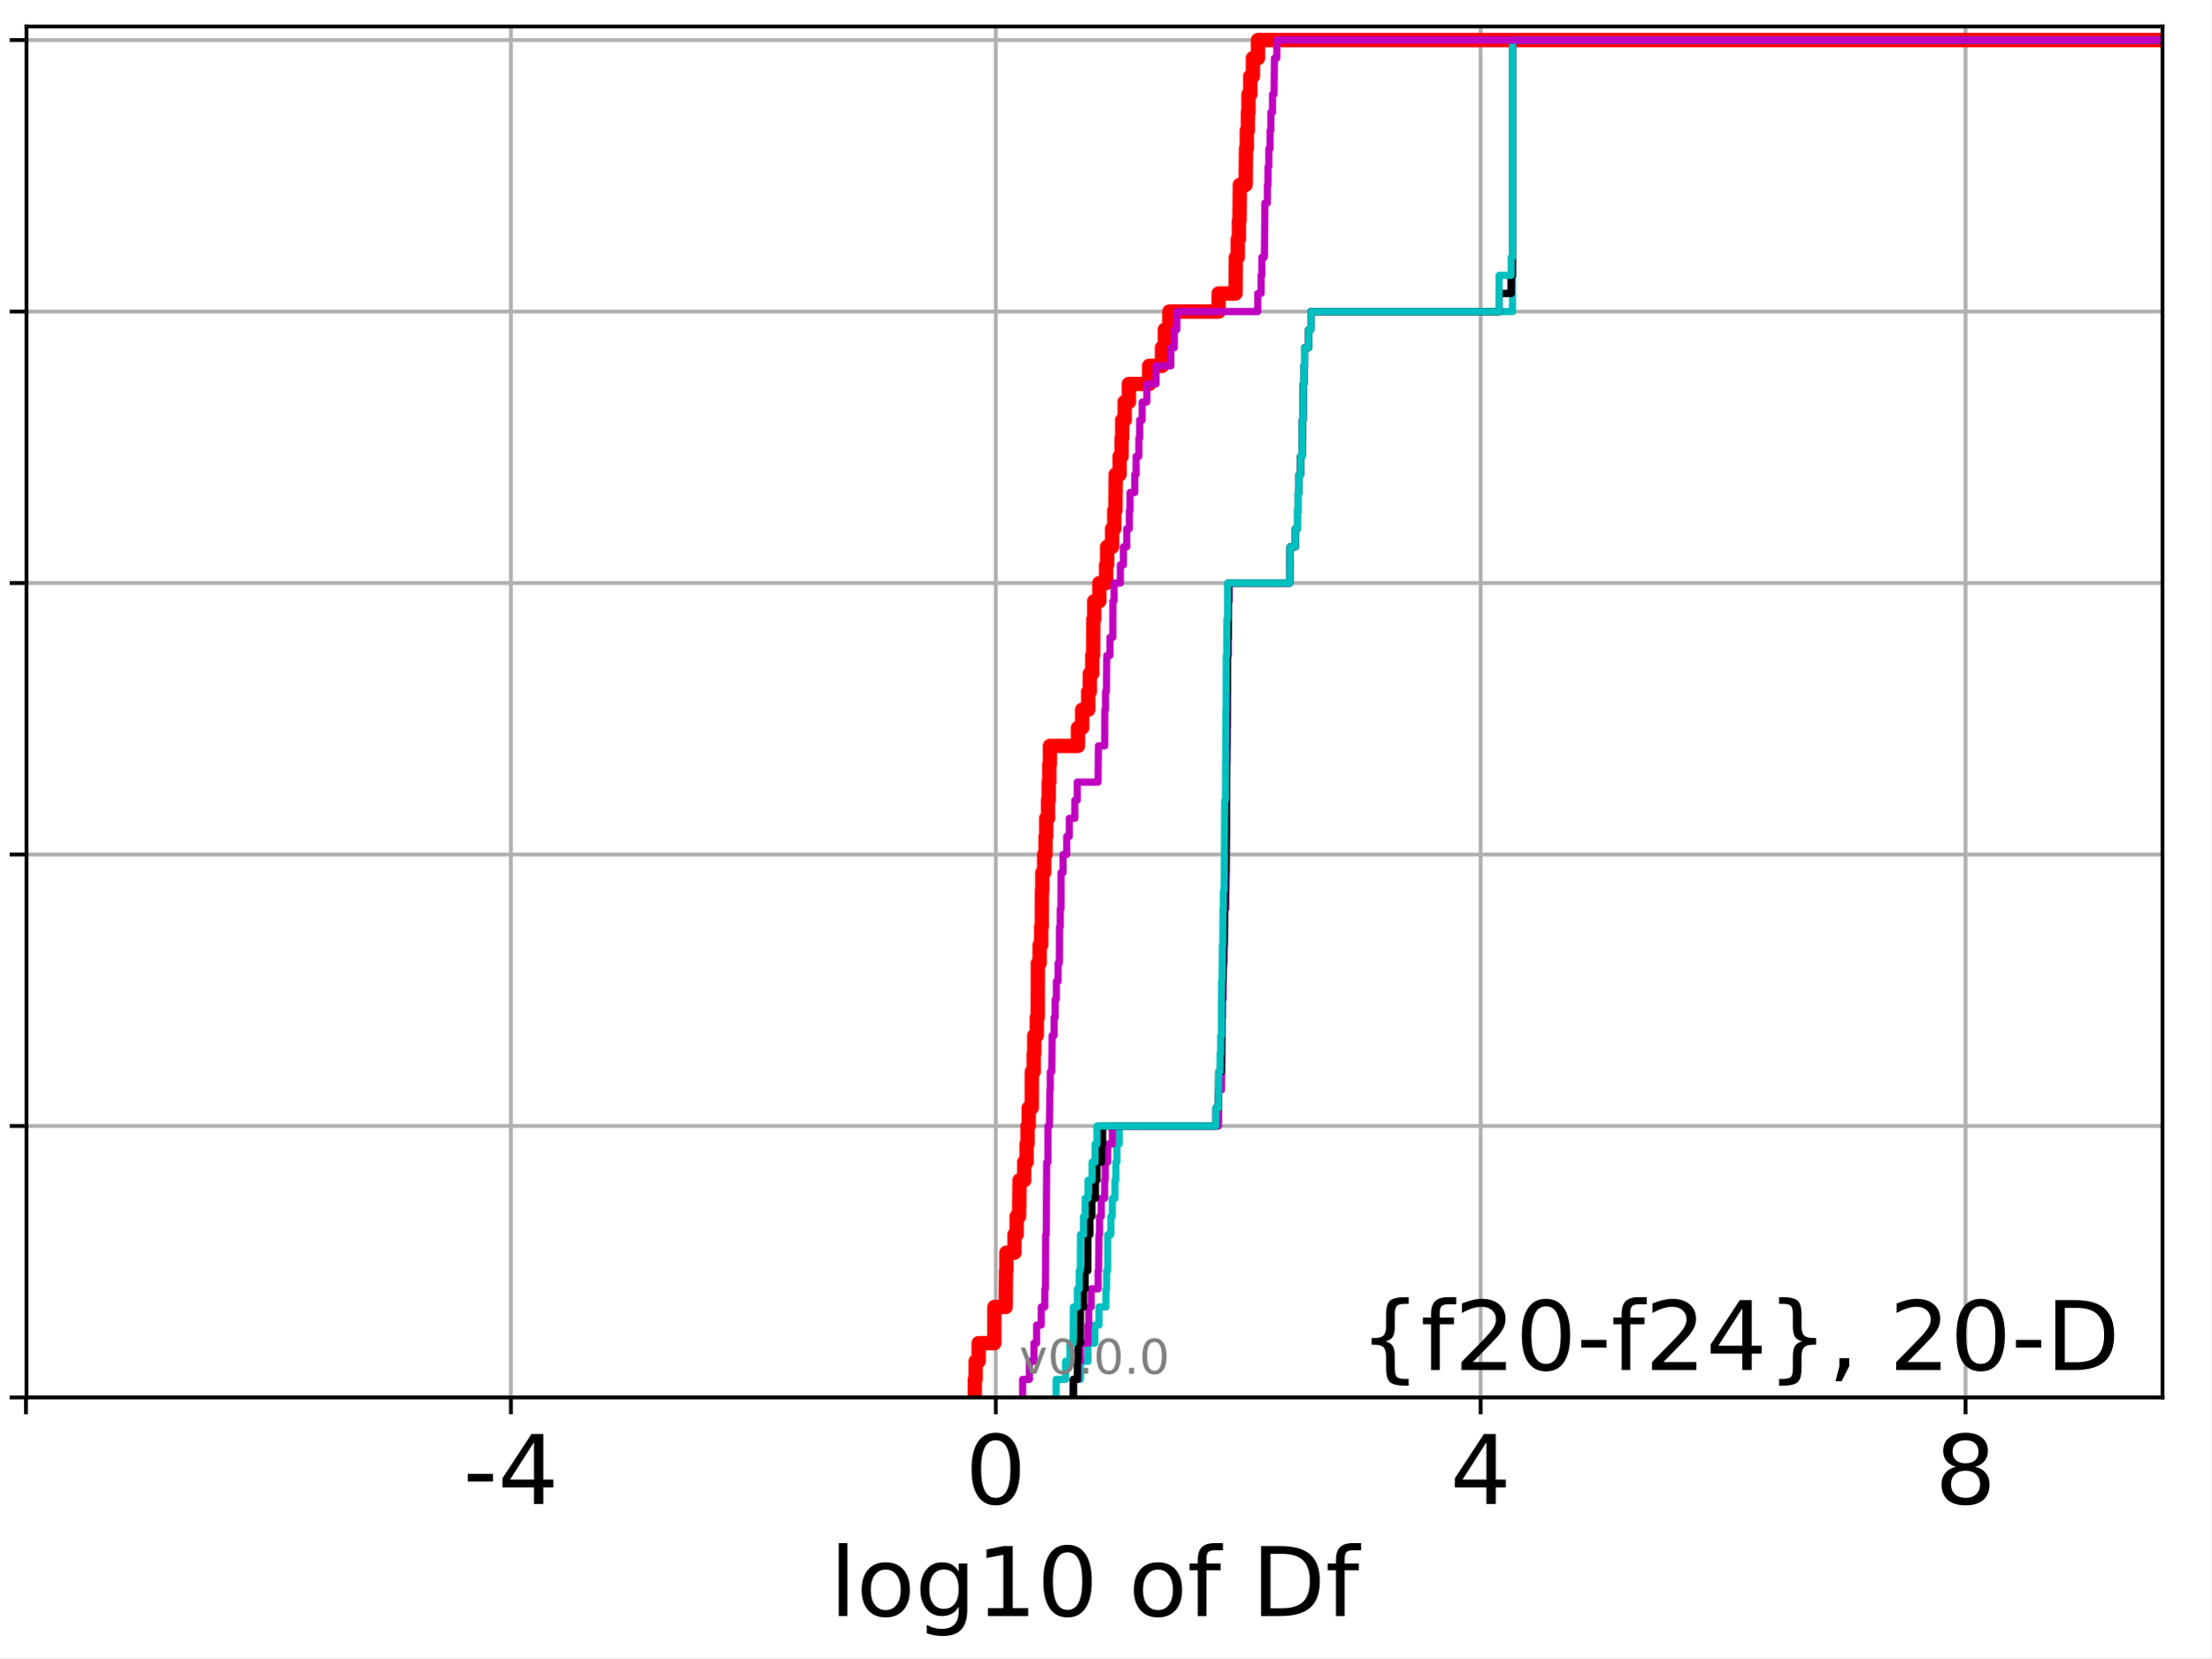
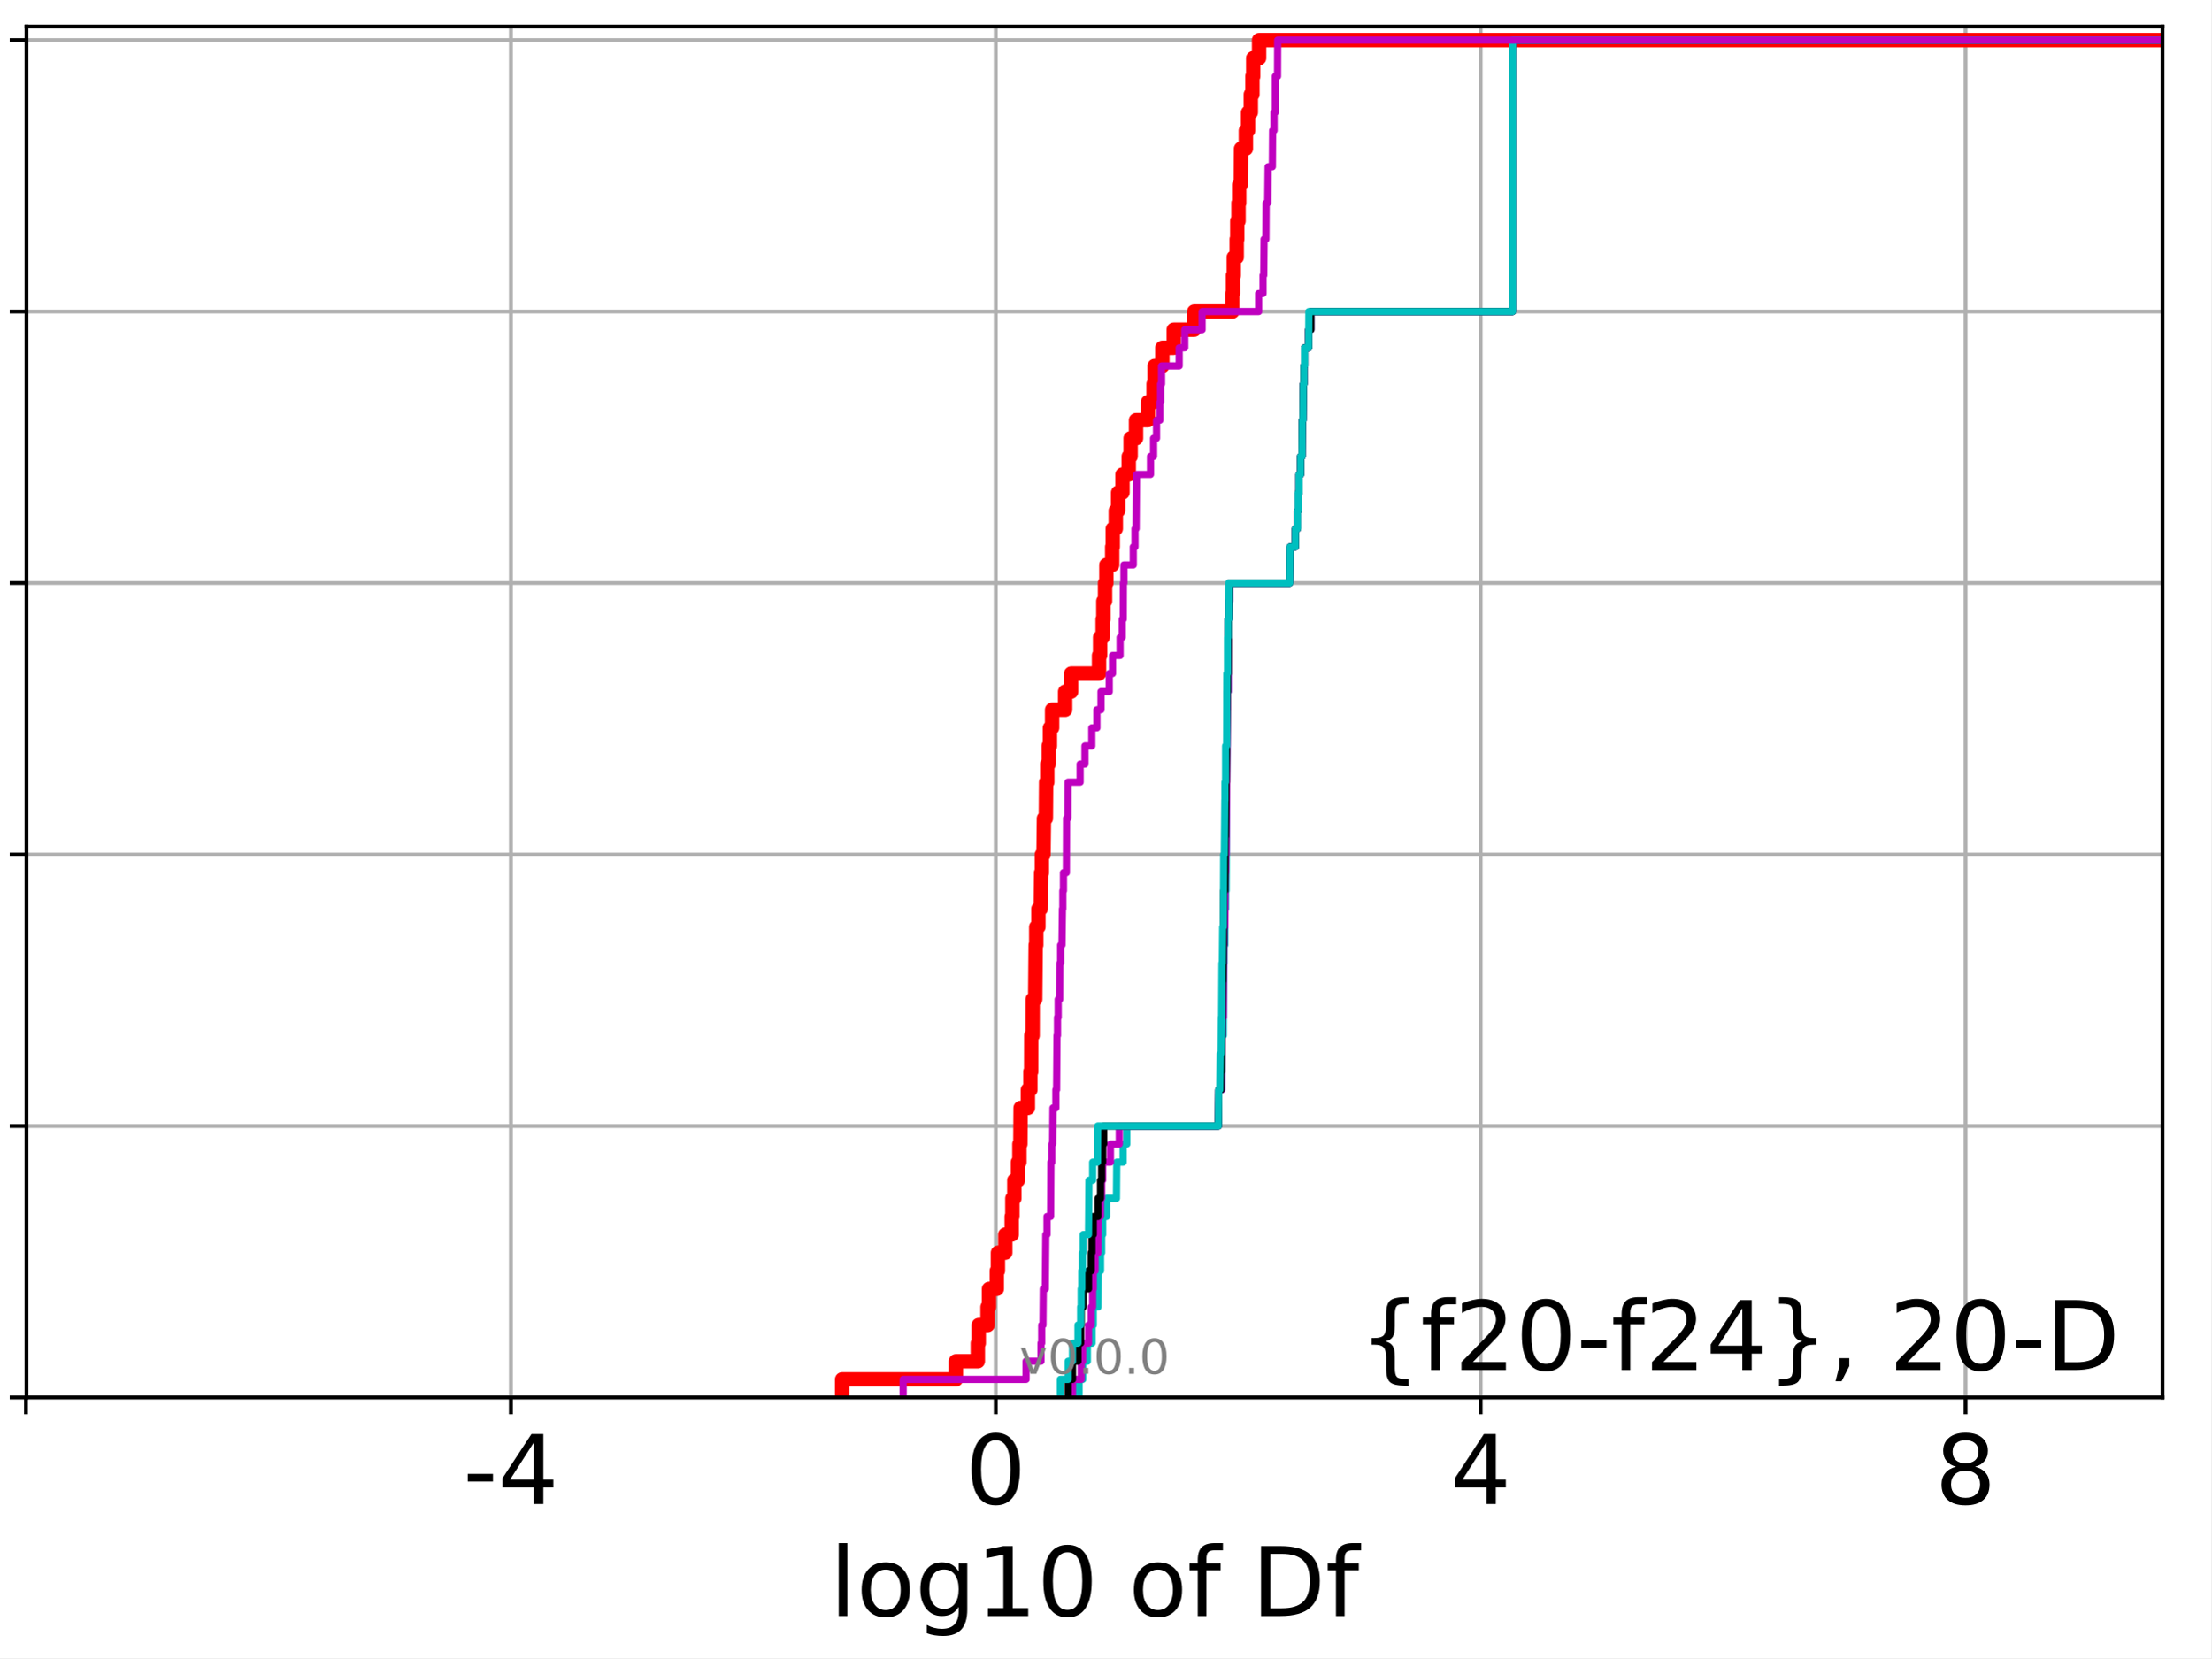
<svg xmlns="http://www.w3.org/2000/svg" xmlns:xlink="http://www.w3.org/1999/xlink" height="345.6pt" version="1.1" viewBox="0 0 460.8 345.6" width="460.8pt">
  <defs>
    <style type="text/css">
*{stroke-linecap:butt;stroke-linejoin:round;}
  </style>
  </defs>
  <g id="figure_1">
    <g id="patch_1">
      <path d="M 0 345.6  L 460.8 345.6  L 460.8 0  L 0 0  z " style="fill:#ffffff;" />
    </g>
    <g id="axes_1">
      <g id="patch_2">
        <path d="M 5.52 291.28  L 450.672 291.28  L 450.672 5.52  L 5.52 5.52  z " style="fill:#ffffff;" />
      </g>
      <g id="matplotlib.axis_1">
        <g id="xtick_1">
          <g id="line2d_1">
-             <path clip-path="url(#p858f490842)" d="M 5.411 291.28  L 5.411 5.52  " style="fill:none;stroke:#b0b0b0;stroke-linecap:square;stroke-width:0.8;" />
+             <path clip-path="url(#p9017b3d080)" d="M 5.411 291.28  L 5.411 5.52  " style="fill:none;stroke:#b0b0b0;stroke-linecap:square;stroke-width:0.8;" />
          </g>
          <g id="line2d_2">
            <defs>
-               <path d="M 0 0  L 0 3.5  " id="m46392656ec" style="stroke:#000000;stroke-width:0.8;" />
-             </defs>
-             <g>
-               <use style="stroke:#000000;stroke-width:0.8;" x="5.411" xlink:href="#m46392656ec" y="291.28" />
+               <path d="M 0 0  L 0 3.5  " id="m55a8522e7f" style="stroke:#000000;stroke-width:0.8;" />
+             </defs>
+             <g>
+               <use style="stroke:#000000;stroke-width:0.8;" x="5.411" xlink:href="#m55a8522e7f" y="291.28" />
            </g>
          </g>
        </g>
        <g id="xtick_2">
          <g id="line2d_3">
-             <path clip-path="url(#p858f490842)" d="M 106.466 291.28  L 106.466 5.52  " style="fill:none;stroke:#b0b0b0;stroke-linecap:square;stroke-width:0.8;" />
+             <path clip-path="url(#p9017b3d080)" d="M 106.466 291.28  L 106.466 5.52  " style="fill:none;stroke:#b0b0b0;stroke-linecap:square;stroke-width:0.8;" />
          </g>
          <g id="line2d_4">
            <g>
-               <use style="stroke:#000000;stroke-width:0.8;" x="106.466" xlink:href="#m46392656ec" y="291.28" />
+               <use style="stroke:#000000;stroke-width:0.8;" x="106.466" xlink:href="#m55a8522e7f" y="291.28" />
            </g>
          </g>
          <g id="text_1">
            <defs>
              <path d="M 4.891 31.391  L 31.203 31.391  L 31.203 23.391  L 4.891 23.391  z " id="DejaVuSans-2d" />
              <path d="M 37.797 64.312  L 12.891 25.391  L 37.797 25.391  z M 35.203 72.906  L 47.609 72.906  L 47.609 25.391  L 58.016 25.391  L 58.016 17.188  L 47.609 17.188  L 47.609 0  L 37.797 0  L 37.797 17.188  L 4.891 17.188  L 4.891 26.703  z " id="DejaVuSans-34" />
            </defs>
            <g transform="translate(96.49558 313.4769)scale(0.2 -0.2)">
              <use xlink:href="#DejaVuSans-2d" />
              <use x="36.084" xlink:href="#DejaVuSans-34" />
            </g>
          </g>
        </g>
        <g id="xtick_3">
          <g id="line2d_5">
-             <path clip-path="url(#p858f490842)" d="M 207.521 291.28  L 207.521 5.52  " style="fill:none;stroke:#b0b0b0;stroke-linecap:square;stroke-width:0.8;" />
+             <path clip-path="url(#p9017b3d080)" d="M 207.521 291.28  L 207.521 5.52  " style="fill:none;stroke:#b0b0b0;stroke-linecap:square;stroke-width:0.8;" />
          </g>
          <g id="line2d_6">
            <g>
-               <use style="stroke:#000000;stroke-width:0.8;" x="207.521" xlink:href="#m46392656ec" y="291.28" />
+               <use style="stroke:#000000;stroke-width:0.8;" x="207.521" xlink:href="#m55a8522e7f" y="291.28" />
            </g>
          </g>
          <g id="text_2">
            <defs>
              <path d="M 31.781 66.406  Q 24.172 66.406 20.328 58.906  Q 16.5 51.422 16.5 36.375  Q 16.5 21.391 20.328 13.891  Q 24.172 6.391 31.781 6.391  Q 39.453 6.391 43.281 13.891  Q 47.125 21.391 47.125 36.375  Q 47.125 51.422 43.281 58.906  Q 39.453 66.406 31.781 66.406  z M 31.781 74.219  Q 44.047 74.219 50.516 64.516  Q 56.984 54.828 56.984 36.375  Q 56.984 17.969 50.516 8.266  Q 44.047 -1.422 31.781 -1.422  Q 19.531 -1.422 13.062 8.266  Q 6.594 17.969 6.594 36.375  Q 6.594 54.828 13.062 64.516  Q 19.531 74.219 31.781 74.219  z " id="DejaVuSans-30" />
            </defs>
            <g transform="translate(201.1585 313.4769)scale(0.2 -0.2)">
              <use xlink:href="#DejaVuSans-30" />
            </g>
          </g>
        </g>
        <g id="xtick_4">
          <g id="line2d_7">
-             <path clip-path="url(#p858f490842)" d="M 308.576 291.28  L 308.576 5.52  " style="fill:none;stroke:#b0b0b0;stroke-linecap:square;stroke-width:0.8;" />
+             <path clip-path="url(#p9017b3d080)" d="M 308.576 291.28  L 308.576 5.52  " style="fill:none;stroke:#b0b0b0;stroke-linecap:square;stroke-width:0.8;" />
          </g>
          <g id="line2d_8">
            <g>
-               <use style="stroke:#000000;stroke-width:0.8;" x="308.576" xlink:href="#m46392656ec" y="291.28" />
+               <use style="stroke:#000000;stroke-width:0.8;" x="308.576" xlink:href="#m55a8522e7f" y="291.28" />
            </g>
          </g>
          <g id="text_3">
            <g transform="translate(302.2135 313.4769)scale(0.2 -0.2)">
              <use xlink:href="#DejaVuSans-34" />
            </g>
          </g>
        </g>
        <g id="xtick_5">
          <g id="line2d_9">
-             <path clip-path="url(#p858f490842)" d="M 409.631 291.28  L 409.631 5.52  " style="fill:none;stroke:#b0b0b0;stroke-linecap:square;stroke-width:0.8;" />
+             <path clip-path="url(#p9017b3d080)" d="M 409.631 291.28  L 409.631 5.52  " style="fill:none;stroke:#b0b0b0;stroke-linecap:square;stroke-width:0.8;" />
          </g>
          <g id="line2d_10">
            <g>
-               <use style="stroke:#000000;stroke-width:0.8;" x="409.631" xlink:href="#m46392656ec" y="291.28" />
+               <use style="stroke:#000000;stroke-width:0.8;" x="409.631" xlink:href="#m55a8522e7f" y="291.28" />
            </g>
          </g>
          <g id="text_4">
            <defs>
              <path d="M 31.781 34.625  Q 24.75 34.625 20.719 30.859  Q 16.703 27.094 16.703 20.516  Q 16.703 13.922 20.719 10.156  Q 24.75 6.391 31.781 6.391  Q 38.812 6.391 42.859 10.172  Q 46.922 13.969 46.922 20.516  Q 46.922 27.094 42.891 30.859  Q 38.875 34.625 31.781 34.625  z M 21.922 38.812  Q 15.578 40.375 12.031 44.719  Q 8.5 49.078 8.5 55.328  Q 8.5 64.062 14.719 69.141  Q 20.953 74.219 31.781 74.219  Q 42.672 74.219 48.875 69.141  Q 55.078 64.062 55.078 55.328  Q 55.078 49.078 51.531 44.719  Q 48 40.375 41.703 38.812  Q 48.828 37.156 52.797 32.312  Q 56.781 27.484 56.781 20.516  Q 56.781 9.906 50.312 4.234  Q 43.844 -1.422 31.781 -1.422  Q 19.734 -1.422 13.25 4.234  Q 6.781 9.906 6.781 20.516  Q 6.781 27.484 10.781 32.312  Q 14.797 37.156 21.922 38.812  z M 18.312 54.391  Q 18.312 48.734 21.844 45.562  Q 25.391 42.391 31.781 42.391  Q 38.141 42.391 41.719 45.562  Q 45.312 48.734 45.312 54.391  Q 45.312 60.062 41.719 63.234  Q 38.141 66.406 31.781 66.406  Q 25.391 66.406 21.844 63.234  Q 18.312 60.062 18.312 54.391  z " id="DejaVuSans-38" />
            </defs>
            <g transform="translate(403.2686 313.4769)scale(0.2 -0.2)">
              <use xlink:href="#DejaVuSans-38" />
            </g>
          </g>
        </g>
        <g id="text_5">
          <defs>
            <path d="M 9.422 75.984  L 18.406 75.984  L 18.406 0  L 9.422 0  z " id="DejaVuSans-6c" />
            <path d="M 30.609 48.391  Q 23.391 48.391 19.188 42.75  Q 14.984 37.109 14.984 27.297  Q 14.984 17.484 19.156 11.844  Q 23.344 6.203 30.609 6.203  Q 37.797 6.203 41.984 11.859  Q 46.188 17.531 46.188 27.297  Q 46.188 37.016 41.984 42.703  Q 37.797 48.391 30.609 48.391  z M 30.609 56  Q 42.328 56 49.016 48.375  Q 55.719 40.766 55.719 27.297  Q 55.719 13.875 49.016 6.219  Q 42.328 -1.422 30.609 -1.422  Q 18.844 -1.422 12.172 6.219  Q 5.516 13.875 5.516 27.297  Q 5.516 40.766 12.172 48.375  Q 18.844 56 30.609 56  z " id="DejaVuSans-6f" />
            <path d="M 45.406 27.984  Q 45.406 37.75 41.375 43.109  Q 37.359 48.484 30.078 48.484  Q 22.859 48.484 18.828 43.109  Q 14.797 37.75 14.797 27.984  Q 14.797 18.266 18.828 12.891  Q 22.859 7.516 30.078 7.516  Q 37.359 7.516 41.375 12.891  Q 45.406 18.266 45.406 27.984  z M 54.391 6.781  Q 54.391 -7.172 48.188 -13.984  Q 42 -20.797 29.203 -20.797  Q 24.469 -20.797 20.266 -20.094  Q 16.062 -19.391 12.109 -17.922  L 12.109 -9.188  Q 16.062 -11.328 19.922 -12.344  Q 23.781 -13.375 27.781 -13.375  Q 36.625 -13.375 41.016 -8.766  Q 45.406 -4.156 45.406 5.172  L 45.406 9.625  Q 42.625 4.781 38.281 2.391  Q 33.938 0 27.875 0  Q 17.828 0 11.672 7.656  Q 5.516 15.328 5.516 27.984  Q 5.516 40.672 11.672 48.328  Q 17.828 56 27.875 56  Q 33.938 56 38.281 53.609  Q 42.625 51.219 45.406 46.391  L 45.406 54.688  L 54.391 54.688  z " id="DejaVuSans-67" />
            <path d="M 12.406 8.297  L 28.516 8.297  L 28.516 63.922  L 10.984 60.406  L 10.984 69.391  L 28.422 72.906  L 38.281 72.906  L 38.281 8.297  L 54.391 8.297  L 54.391 0  L 12.406 0  z " id="DejaVuSans-31" />
            <path id="DejaVuSans-20" />
            <path d="M 37.109 75.984  L 37.109 68.5  L 28.516 68.5  Q 23.688 68.5 21.797 66.547  Q 19.922 64.594 19.922 59.516  L 19.922 54.688  L 34.719 54.688  L 34.719 47.703  L 19.922 47.703  L 19.922 0  L 10.891 0  L 10.891 47.703  L 2.297 47.703  L 2.297 54.688  L 10.891 54.688  L 10.891 58.5  Q 10.891 67.625 15.141 71.797  Q 19.391 75.984 28.609 75.984  z " id="DejaVuSans-66" />
            <path d="M 19.672 64.797  L 19.672 8.109  L 31.594 8.109  Q 46.688 8.109 53.688 14.938  Q 60.688 21.781 60.688 36.531  Q 60.688 51.172 53.688 57.984  Q 46.688 64.797 31.594 64.797  z M 9.812 72.906  L 30.078 72.906  Q 51.266 72.906 61.172 64.094  Q 71.094 55.281 71.094 36.531  Q 71.094 17.672 61.125 8.828  Q 51.172 0 30.078 0  L 9.812 0  z " id="DejaVuSans-44" />
          </defs>
          <g transform="translate(172.9101 336.8331)scale(0.2 -0.2)">
            <use xlink:href="#DejaVuSans-6c" />
            <use x="27.783" xlink:href="#DejaVuSans-6f" />
            <use x="88.965" xlink:href="#DejaVuSans-67" />
            <use x="152.441" xlink:href="#DejaVuSans-31" />
            <use x="216.064" xlink:href="#DejaVuSans-30" />
            <use x="279.688" xlink:href="#DejaVuSans-20" />
            <use x="311.475" xlink:href="#DejaVuSans-6f" />
            <use x="372.656" xlink:href="#DejaVuSans-66" />
            <use x="407.861" xlink:href="#DejaVuSans-20" />
            <use x="439.648" xlink:href="#DejaVuSans-44" />
            <use x="516.65" xlink:href="#DejaVuSans-66" />
          </g>
        </g>
      </g>
      <g id="matplotlib.axis_2">
        <g id="ytick_1">
          <g id="line2d_11">
-             <path clip-path="url(#p858f490842)" d="M 5.52 291.28  L 450.672 291.28  " style="fill:none;stroke:#b0b0b0;stroke-linecap:square;stroke-width:0.8;" />
+             <path clip-path="url(#p9017b3d080)" d="M 5.52 291.28  L 450.672 291.28  " style="fill:none;stroke:#b0b0b0;stroke-linecap:square;stroke-width:0.8;" />
          </g>
          <g id="line2d_12">
            <defs>
-               <path d="M 0 0  L -3.5 0  " id="mf5e4c86de9" style="stroke:#000000;stroke-width:0.8;" />
-             </defs>
-             <g>
-               <use style="stroke:#000000;stroke-width:0.8;" x="5.52" xlink:href="#mf5e4c86de9" y="291.28" />
+               <path d="M 0 0  L -3.5 0  " id="m4caada94d6" style="stroke:#000000;stroke-width:0.8;" />
+             </defs>
+             <g>
+               <use style="stroke:#000000;stroke-width:0.8;" x="5.52" xlink:href="#m4caada94d6" y="291.28" />
            </g>
          </g>
        </g>
        <g id="ytick_2">
          <g id="line2d_13">
-             <path clip-path="url(#p858f490842)" d="M 5.52 234.694  L 450.672 234.694  " style="fill:none;stroke:#b0b0b0;stroke-linecap:square;stroke-width:0.8;" />
+             <path clip-path="url(#p9017b3d080)" d="M 5.52 234.694  L 450.672 234.694  " style="fill:none;stroke:#b0b0b0;stroke-linecap:square;stroke-width:0.8;" />
          </g>
          <g id="line2d_14">
            <g>
-               <use style="stroke:#000000;stroke-width:0.8;" x="5.52" xlink:href="#mf5e4c86de9" y="234.694" />
+               <use style="stroke:#000000;stroke-width:0.8;" x="5.52" xlink:href="#m4caada94d6" y="234.694" />
            </g>
          </g>
        </g>
        <g id="ytick_3">
          <g id="line2d_15">
-             <path clip-path="url(#p858f490842)" d="M 5.52 178.108  L 450.672 178.108  " style="fill:none;stroke:#b0b0b0;stroke-linecap:square;stroke-width:0.8;" />
+             <path clip-path="url(#p9017b3d080)" d="M 5.52 178.108  L 450.672 178.108  " style="fill:none;stroke:#b0b0b0;stroke-linecap:square;stroke-width:0.8;" />
          </g>
          <g id="line2d_16">
            <g>
-               <use style="stroke:#000000;stroke-width:0.8;" x="5.52" xlink:href="#mf5e4c86de9" y="178.108" />
+               <use style="stroke:#000000;stroke-width:0.8;" x="5.52" xlink:href="#m4caada94d6" y="178.108" />
            </g>
          </g>
        </g>
        <g id="ytick_4">
          <g id="line2d_17">
-             <path clip-path="url(#p858f490842)" d="M 5.52 121.522  L 450.672 121.522  " style="fill:none;stroke:#b0b0b0;stroke-linecap:square;stroke-width:0.8;" />
+             <path clip-path="url(#p9017b3d080)" d="M 5.52 121.522  L 450.672 121.522  " style="fill:none;stroke:#b0b0b0;stroke-linecap:square;stroke-width:0.8;" />
          </g>
          <g id="line2d_18">
            <g>
-               <use style="stroke:#000000;stroke-width:0.8;" x="5.52" xlink:href="#mf5e4c86de9" y="121.522" />
+               <use style="stroke:#000000;stroke-width:0.8;" x="5.52" xlink:href="#m4caada94d6" y="121.522" />
            </g>
          </g>
        </g>
        <g id="ytick_5">
          <g id="line2d_19">
-             <path clip-path="url(#p858f490842)" d="M 5.52 64.935  L 450.672 64.935  " style="fill:none;stroke:#b0b0b0;stroke-linecap:square;stroke-width:0.8;" />
+             <path clip-path="url(#p9017b3d080)" d="M 5.52 64.935  L 450.672 64.935  " style="fill:none;stroke:#b0b0b0;stroke-linecap:square;stroke-width:0.8;" />
          </g>
          <g id="line2d_20">
            <g>
-               <use style="stroke:#000000;stroke-width:0.8;" x="5.52" xlink:href="#mf5e4c86de9" y="64.935" />
+               <use style="stroke:#000000;stroke-width:0.8;" x="5.52" xlink:href="#m4caada94d6" y="64.935" />
            </g>
          </g>
        </g>
        <g id="ytick_6">
          <g id="line2d_21">
-             <path clip-path="url(#p858f490842)" d="M 5.52 8.349  L 450.672 8.349  " style="fill:none;stroke:#b0b0b0;stroke-linecap:square;stroke-width:0.8;" />
+             <path clip-path="url(#p9017b3d080)" d="M 5.52 8.349  L 450.672 8.349  " style="fill:none;stroke:#b0b0b0;stroke-linecap:square;stroke-width:0.8;" />
          </g>
          <g id="line2d_22">
            <g>
-               <use style="stroke:#000000;stroke-width:0.8;" x="5.52" xlink:href="#mf5e4c86de9" y="8.349" />
+               <use style="stroke:#000000;stroke-width:0.8;" x="5.52" xlink:href="#m4caada94d6" y="8.349" />
            </g>
          </g>
        </g>
      </g>
      <g id="line2d_23">
-         <path clip-path="url(#p858f490842)" d="M 203.155 291.28  L 203.155 287.508  L 203.324 287.508  L 203.324 283.735  L 203.951 283.735  L 203.951 279.963  L 207.222 279.963  L 207.235 272.418  L 209.578 272.418  L 209.658 264.873  L 209.73 264.873  L 209.73 261.101  L 211.418 261.101  L 211.418 257.328  L 211.87 257.328  L 211.87 253.556  L 212.378 253.556  L 212.477 246.011  L 213.441 246.011  L 213.441 242.239  L 213.944 242.239  L 213.944 238.466  L 214.138 238.466  L 214.138 234.694  L 214.392 234.694  L 214.392 230.921  L 215.017 230.921  L 215.035 223.377  L 215.424 223.377  L 215.424 219.604  L 215.554 219.604  L 215.554 215.832  L 216.079 215.832  L 216.079 212.059  L 216.268 212.059  L 216.294 200.742  L 216.659 200.742  L 216.659 196.97  L 216.987 196.97  L 216.987 193.197  L 217.102 193.197  L 217.141 185.653  L 217.224 185.653  L 217.224 181.88  L 217.608 181.88  L 217.608 178.108  L 217.892 178.108  L 217.892 174.335  L 218.023 174.335  L 218.023 170.563  L 218.411 170.563  L 218.411 166.79  L 218.545 166.79  L 218.545 163.018  L 218.684 163.018  L 218.684 159.246  L 218.809 159.246  L 218.809 155.473  L 224.648 155.473  L 224.648 151.701  L 225.527 151.701  L 225.527 147.928  L 226.794 147.928  L 226.794 144.156  L 227.131 144.156  L 227.131 140.384  L 227.621 140.384  L 227.621 136.611  L 227.815 136.611  L 227.853 129.066  L 228.05 129.066  L 228.05 125.294  L 229.108 125.294  L 229.108 121.522  L 230.516 121.522  L 230.516 117.749  L 230.723 117.749  L 230.723 113.977  L 231.771 113.977  L 231.771 110.204  L 232.21 110.204  L 232.21 106.432  L 232.456 106.432  L 232.52 98.887  L 233.33 98.887  L 233.33 95.115  L 233.743 95.115  L 233.743 91.342  L 233.867 91.342  L 233.867 87.57  L 234.382 87.57  L 234.382 83.797  L 235.263 83.797  L 235.263 80.025  L 239.496 80.025  L 239.496 76.253  L 242.16 76.253  L 242.16 72.48  L 242.761 72.48  L 242.761 68.708  L 243.702 68.708  L 243.702 64.935  L 253.961 64.935  L 253.961 61.163  L 257.503 61.163  L 257.557 53.618  L 257.954 53.618  L 257.954 49.846  L 258.185 49.846  L 258.185 46.073  L 258.314 46.073  L 258.388 38.529  L 259.592 38.529  L 259.666 30.984  L 259.834 30.984  L 259.834 27.211  L 260.065 27.211  L 260.065 23.439  L 260.184 23.439  L 260.184 19.667  L 260.563 19.667  L 260.563 15.894  L 261.11 15.894  L 261.11 12.122  L 262.178 12.122  L 262.178 8.349  L 262.178 8.349  L 450.672 8.349  L 450.672 8.349  " style="fill:none;stroke:#ff0000;stroke-linecap:square;stroke-width:3;" />
+         <path clip-path="url(#p9017b3d080)" d="M 175.499 291.28  L 175.499 287.508  L 199.203 287.508  L 199.203 283.735  L 203.777 283.735  L 203.777 279.963  L 203.969 279.963  L 203.969 276.19  L 205.809 276.19  L 205.809 272.418  L 206.112 272.418  L 206.112 268.646  L 207.733 268.646  L 207.733 264.873  L 207.969 264.873  L 207.969 261.101  L 209.5 261.101  L 209.5 257.328  L 210.841 257.328  L 210.841 253.556  L 210.98 253.556  L 210.98 249.783  L 211.387 249.783  L 211.387 246.011  L 212.136 246.011  L 212.136 242.239  L 212.447 242.239  L 212.447 238.466  L 212.646 238.466  L 212.696 230.921  L 214.217 230.921  L 214.217 227.149  L 214.735 227.149  L 214.735 223.377  L 214.898 223.377  L 214.917 215.832  L 215.193 215.832  L 215.213 208.287  L 215.739 208.287  L 215.836 196.97  L 215.957 196.97  L 215.957 193.197  L 216.408 193.197  L 216.408 189.425  L 216.885 189.425  L 216.977 181.88  L 217.129 181.88  L 217.129 178.108  L 217.473 178.108  L 217.561 170.563  L 217.957 170.563  L 218.013 163.018  L 218.252 163.018  L 218.252 159.246  L 218.548 159.246  L 218.548 155.473  L 218.807 155.473  L 218.807 151.701  L 219.262 151.701  L 219.262 147.928  L 221.981 147.928  L 221.981 144.156  L 223.233 144.156  L 223.233 140.384  L 229.039 140.384  L 229.039 136.611  L 229.265 136.611  L 229.265 132.839  L 229.801 132.839  L 229.801 129.066  L 229.944 129.066  L 229.944 125.294  L 230.296 125.294  L 230.296 121.522  L 230.569 121.522  L 230.569 117.749  L 231.787 117.749  L 231.787 113.977  L 231.907 113.977  L 231.907 110.204  L 232.531 110.204  L 232.531 106.432  L 233.024 106.432  L 233.024 102.66  L 233.936 102.66  L 233.936 98.887  L 235.24 98.887  L 235.24 95.115  L 235.627 95.115  L 235.627 91.342  L 236.751 91.342  L 236.751 87.57  L 239.243 87.57  L 239.243 83.797  L 240.412 83.797  L 240.412 80.025  L 240.641 80.025  L 240.641 76.253  L 242.242 76.253  L 242.242 72.48  L 244.611 72.48  L 244.611 68.708  L 248.878 68.708  L 248.878 64.935  L 256.826 64.935  L 256.826 61.163  L 256.955 61.163  L 256.955 57.391  L 257.124 57.391  L 257.124 53.618  L 257.736 53.618  L 257.736 49.846  L 257.85 49.846  L 257.85 46.073  L 258.116 46.073  L 258.116 42.301  L 258.253 42.301  L 258.253 38.529  L 258.583 38.529  L 258.642 30.984  L 259.643 30.984  L 259.643 27.211  L 260.112 27.211  L 260.112 23.439  L 260.679 23.439  L 260.679 19.667  L 261.015 19.667  L 261.015 15.894  L 261.173 15.894  L 261.173 12.122  L 262.399 12.122  L 262.399 8.349  L 262.399 8.349  L 450.672 8.349  L 450.672 8.349  " style="fill:none;stroke:#ff0000;stroke-linecap:square;stroke-width:3;" />
      </g>
      <g id="line2d_24">
-         <path clip-path="url(#p858f490842)" d="M 223.687 291.28  L 223.687 287.508  L 225.165 287.508  L 225.165 283.735  L 226.739 283.735  L 226.739 279.963  L 228.151 279.963  L 228.151 276.19  L 229.03 276.19  L 229.03 272.418  L 230.488 272.418  L 230.488 268.646  L 230.629 268.646  L 230.629 264.873  L 230.852 264.873  L 230.861 257.328  L 231.511 257.328  L 231.511 253.556  L 231.805 253.556  L 231.805 249.783  L 232.356 249.783  L 232.356 246.011  L 232.546 246.011  L 232.546 242.239  L 232.764 242.239  L 232.764 238.466  L 233.258 238.466  L 233.258 234.694  L 253.907 234.694  L 253.976 227.149  L 254.559 227.149  L 254.668 212.059  L 254.759 212.059  L 254.759 208.287  L 254.871 208.287  L 254.965 200.742  L 255.102 200.742  L 255.202 189.425  L 255.43 189.425  L 255.53 181.88  L 255.591 181.88  L 255.696 155.473  L 255.761 155.473  L 255.83 136.611  L 255.981 136.611  L 255.991 125.294  L 256.128 125.294  L 256.128 121.522  L 268.783 121.522  L 268.87 113.977  L 269.963 113.977  L 269.963 110.204  L 270.4 110.204  L 270.4 106.432  L 270.572 106.432  L 270.572 102.66  L 270.732 102.66  L 270.732 98.887  L 271.052 98.887  L 271.052 95.115  L 271.359 95.115  L 271.413 87.57  L 271.548 87.57  L 271.616 80.025  L 271.746 80.025  L 271.746 76.253  L 271.879 76.253  L 271.879 72.48  L 272.731 72.48  L 272.731 68.708  L 273.191 68.708  L 273.191 64.935  L 315.218 64.935  L 315.218 8.349  L 315.218 8.349  L 450.672 8.349  L 450.672 8.349  " style="fill:none;stroke:#00bfbf;stroke-linecap:square;stroke-width:1.5;" />
+         <path clip-path="url(#p9017b3d080)" d="M 224.885 291.28  L 224.885 287.508  L 225.641 287.508  L 225.641 283.735  L 226.609 283.735  L 226.609 279.963  L 227.583 279.963  L 227.583 276.19  L 227.847 276.19  L 227.847 272.418  L 228.83 272.418  L 228.881 264.873  L 229.359 264.873  L 229.359 261.101  L 229.583 261.101  L 229.583 257.328  L 229.794 257.328  L 229.794 253.556  L 230.616 253.556  L 230.616 249.783  L 232.674 249.783  L 232.738 242.239  L 234.06 242.239  L 234.06 238.466  L 234.833 238.466  L 234.833 234.694  L 253.907 234.694  L 253.976 227.149  L 254.594 227.149  L 254.668 215.832  L 254.957 215.832  L 255.02 200.742  L 255.116 200.742  L 255.116 196.97  L 255.258 196.97  L 255.286 189.425  L 255.418 189.425  L 255.418 185.653  L 255.53 185.653  L 255.631 163.018  L 255.657 163.018  L 255.761 147.928  L 255.82 147.928  L 255.82 144.156  L 255.935 144.156  L 255.988 129.066  L 256.094 129.066  L 256.094 125.294  L 256.249 125.294  L 256.249 121.522  L 268.783 121.522  L 268.87 113.977  L 269.963 113.977  L 269.963 110.204  L 270.4 110.204  L 270.4 106.432  L 270.572 106.432  L 270.572 102.66  L 270.732 102.66  L 270.732 98.887  L 271.052 98.887  L 271.052 95.115  L 271.359 95.115  L 271.413 87.57  L 271.548 87.57  L 271.616 80.025  L 271.746 80.025  L 271.746 76.253  L 271.879 76.253  L 271.879 72.48  L 272.731 72.48  L 272.731 68.708  L 273.191 68.708  L 273.191 64.935  L 315.218 64.935  L 315.218 8.349  L 315.218 8.349  L 450.672 8.349  L 450.672 8.349  " style="fill:none;stroke:#00bfbf;stroke-linecap:square;stroke-width:1.5;" />
      </g>
      <g id="line2d_25">
-         <path clip-path="url(#p858f490842)" d="M 223.687 291.28  L 223.687 287.508  L 224.686 287.508  L 224.686 283.735  L 225.165 283.735  L 225.165 279.963  L 226.739 279.963  L 226.739 276.19  L 226.885 276.19  L 226.885 272.418  L 227.397 272.418  L 227.397 268.646  L 228.85 268.646  L 228.85 264.873  L 228.964 264.873  L 229.03 257.328  L 229.158 257.328  L 229.158 253.556  L 229.516 253.556  L 229.516 249.783  L 230.206 249.783  L 230.206 246.011  L 230.331 246.011  L 230.331 242.239  L 230.855 242.239  L 230.855 238.466  L 231.805 238.466  L 231.805 234.694  L 253.907 234.694  L 253.976 227.149  L 254.559 227.149  L 254.668 212.059  L 254.759 212.059  L 254.759 208.287  L 254.871 208.287  L 254.965 200.742  L 255.102 200.742  L 255.202 189.425  L 255.43 189.425  L 255.53 181.88  L 255.553 181.88  L 255.649 159.246  L 255.691 159.246  L 255.761 151.701  L 255.812 151.701  L 255.83 136.611  L 255.981 136.611  L 255.991 125.294  L 256.128 125.294  L 256.128 121.522  L 268.783 121.522  L 268.87 113.977  L 269.963 113.977  L 269.963 110.204  L 270.4 110.204  L 270.4 106.432  L 270.572 106.432  L 270.572 102.66  L 270.732 102.66  L 270.732 98.887  L 271.052 98.887  L 271.052 95.115  L 271.359 95.115  L 271.413 87.57  L 271.548 87.57  L 271.616 80.025  L 271.746 80.025  L 271.746 76.253  L 271.879 76.253  L 271.879 72.48  L 272.731 72.48  L 272.731 68.708  L 273.191 68.708  L 273.191 64.935  L 312.434 64.935  L 312.434 61.163  L 314.937 61.163  L 314.937 57.391  L 315.218 57.391  L 315.218 8.349  L 315.218 8.349  L 450.672 8.349  L 450.672 8.349  " style="fill:none;stroke:#bf00bf;stroke-linecap:square;stroke-width:1.5;" />
+         <path clip-path="url(#p9017b3d080)" d="M 223.509 291.28  L 223.509 287.508  L 225.321 287.508  L 225.321 283.735  L 225.641 283.735  L 225.641 279.963  L 226.842 279.963  L 226.842 276.19  L 227.403 276.19  L 227.403 272.418  L 227.708 272.418  L 227.708 268.646  L 227.847 268.646  L 227.847 264.873  L 228.221 264.873  L 228.221 261.101  L 228.83 261.101  L 228.881 253.556  L 229.359 253.556  L 229.359 249.783  L 229.583 249.783  L 229.583 246.011  L 229.794 246.011  L 229.794 242.239  L 231.413 242.239  L 231.413 238.466  L 233.26 238.466  L 233.26 234.694  L 253.907 234.694  L 253.976 227.149  L 254.594 227.149  L 254.668 215.832  L 254.751 215.832  L 254.751 212.059  L 254.957 212.059  L 255.02 196.97  L 255.116 196.97  L 255.116 193.197  L 255.258 193.197  L 255.346 181.88  L 255.418 181.88  L 255.418 178.108  L 255.53 178.108  L 255.631 163.018  L 255.657 163.018  L 255.761 147.928  L 255.82 147.928  L 255.82 144.156  L 255.935 144.156  L 255.988 129.066  L 256.094 129.066  L 256.094 125.294  L 256.249 125.294  L 256.249 121.522  L 268.783 121.522  L 268.87 113.977  L 269.963 113.977  L 269.963 110.204  L 270.4 110.204  L 270.4 106.432  L 270.572 106.432  L 270.572 102.66  L 270.732 102.66  L 270.732 98.887  L 271.052 98.887  L 271.052 95.115  L 271.359 95.115  L 271.413 87.57  L 271.548 87.57  L 271.616 80.025  L 271.746 80.025  L 271.746 76.253  L 271.879 76.253  L 271.879 72.48  L 272.731 72.48  L 272.731 68.708  L 273.191 68.708  L 273.191 64.935  L 315.218 64.935  L 315.218 8.349  L 315.218 8.349  L 450.672 8.349  L 450.672 8.349  " style="fill:none;stroke:#bf00bf;stroke-linecap:square;stroke-width:1.5;" />
      </g>
      <g id="line2d_26">
-         <path clip-path="url(#p858f490842)" d="M 223.687 291.28  L 223.687 287.508  L 224.537 287.508  L 224.537 283.735  L 224.686 283.735  L 224.686 279.963  L 225.143 279.963  L 225.165 272.418  L 225.808 272.418  L 225.808 268.646  L 226.143 268.646  L 226.143 264.873  L 226.71 264.873  L 226.739 257.328  L 227.145 257.328  L 227.145 253.556  L 227.555 253.556  L 227.555 249.783  L 228.294 249.783  L 228.294 246.011  L 228.614 246.011  L 228.614 242.239  L 229.576 242.239  L 229.576 238.466  L 229.786 238.466  L 229.786 234.694  L 253.393 234.694  L 253.393 230.921  L 253.907 230.921  L 253.976 223.377  L 254.559 223.377  L 254.668 208.287  L 254.759 208.287  L 254.759 204.515  L 254.871 204.515  L 254.965 196.97  L 255.116 196.97  L 255.202 189.425  L 255.302 189.425  L 255.391 181.88  L 255.43 181.88  L 255.523 174.335  L 255.55 174.335  L 255.649 151.701  L 255.691 151.701  L 255.761 144.156  L 255.812 144.156  L 255.827 132.839  L 255.986 132.839  L 256.048 121.522  L 268.783 121.522  L 268.87 113.977  L 269.963 113.977  L 269.963 110.204  L 270.4 110.204  L 270.4 106.432  L 270.572 106.432  L 270.572 102.66  L 270.732 102.66  L 270.732 98.887  L 271.052 98.887  L 271.052 95.115  L 271.359 95.115  L 271.413 87.57  L 271.548 87.57  L 271.616 80.025  L 271.746 80.025  L 271.746 76.253  L 271.879 76.253  L 271.879 72.48  L 272.731 72.48  L 272.731 68.708  L 273.191 68.708  L 273.191 64.935  L 312.434 64.935  L 312.434 61.163  L 314.937 61.163  L 314.937 57.391  L 315.218 57.391  L 315.218 8.349  L 315.218 8.349  L 450.672 8.349  L 450.672 8.349  " style="fill:none;stroke:#000000;stroke-linecap:square;stroke-width:1.5;" />
+         <path clip-path="url(#p9017b3d080)" d="M 222.599 291.28  L 222.599 287.508  L 223.509 287.508  L 223.509 283.735  L 224.655 283.735  L 224.655 279.963  L 225.202 279.963  L 225.202 276.19  L 225.321 276.19  L 225.321 272.418  L 225.728 272.418  L 225.728 268.646  L 226.842 268.646  L 226.842 264.873  L 227.403 264.873  L 227.403 261.101  L 227.565 261.101  L 227.565 257.328  L 227.847 257.328  L 227.847 253.556  L 228.83 253.556  L 228.83 249.783  L 229.359 249.783  L 229.359 246.011  L 229.583 246.011  L 229.583 242.239  L 229.794 242.239  L 229.794 238.466  L 230.013 238.466  L 230.013 234.694  L 253.907 234.694  L 253.976 227.149  L 254.459 227.149  L 254.459 223.377  L 254.594 223.377  L 254.668 212.059  L 254.751 212.059  L 254.82 204.515  L 254.881 204.515  L 254.965 196.97  L 254.994 196.97  L 255.02 185.653  L 255.258 185.653  L 255.346 174.335  L 255.413 174.335  L 255.495 163.018  L 255.53 163.018  L 255.631 155.473  L 255.657 155.473  L 255.761 144.156  L 255.82 144.156  L 255.82 140.384  L 255.935 140.384  L 255.981 129.066  L 256.094 129.066  L 256.199 121.522  L 268.783 121.522  L 268.87 113.977  L 269.963 113.977  L 269.963 110.204  L 270.4 110.204  L 270.4 106.432  L 270.572 106.432  L 270.572 102.66  L 270.732 102.66  L 270.732 98.887  L 271.052 98.887  L 271.052 95.115  L 271.359 95.115  L 271.413 87.57  L 271.548 87.57  L 271.616 80.025  L 271.746 80.025  L 271.746 76.253  L 271.879 76.253  L 271.879 72.48  L 272.731 72.48  L 272.731 68.708  L 273.191 68.708  L 273.191 64.935  L 315.218 64.935  L 315.218 8.349  L 315.218 8.349  L 450.672 8.349  L 450.672 8.349  " style="fill:none;stroke:#000000;stroke-linecap:square;stroke-width:1.5;" />
      </g>
      <g id="line2d_27">
-         <path clip-path="url(#p858f490842)" d="M 220.106 291.28  L 220.106 287.508  L 222.07 287.508  L 222.07 283.735  L 222.965 283.735  L 222.965 279.963  L 223.642 279.963  L 223.687 272.418  L 224.537 272.418  L 224.537 268.646  L 224.918 268.646  L 224.918 264.873  L 225.143 264.873  L 225.165 257.328  L 225.808 257.328  L 225.808 253.556  L 226.143 253.556  L 226.143 249.783  L 226.739 249.783  L 226.739 246.011  L 227.592 246.011  L 227.592 242.239  L 228.21 242.239  L 228.21 238.466  L 228.612 238.466  L 228.612 234.694  L 253.393 234.694  L 253.393 230.921  L 253.907 230.921  L 253.976 223.377  L 254.27 223.377  L 254.27 219.604  L 254.394 219.604  L 254.394 215.832  L 254.548 215.832  L 254.597 204.515  L 254.668 204.515  L 254.759 196.97  L 254.837 196.97  L 254.871 189.425  L 254.965 189.425  L 254.965 185.653  L 255.125 185.653  L 255.229 166.79  L 255.391 166.79  L 255.459 147.928  L 255.523 147.928  L 255.557 136.611  L 255.663 136.611  L 255.691 129.066  L 255.82 129.066  L 255.827 121.522  L 268.783 121.522  L 268.87 113.977  L 269.963 113.977  L 269.963 110.204  L 270.4 110.204  L 270.4 106.432  L 270.572 106.432  L 270.572 102.66  L 270.732 102.66  L 270.732 98.887  L 271.052 98.887  L 271.052 95.115  L 271.359 95.115  L 271.413 87.57  L 271.548 87.57  L 271.616 80.025  L 271.746 80.025  L 271.746 76.253  L 271.879 76.253  L 271.879 72.48  L 272.731 72.48  L 272.731 68.708  L 273.191 68.708  L 273.191 64.935  L 312.406 64.935  L 312.434 57.391  L 314.937 57.391  L 314.937 53.618  L 315.218 53.618  L 315.218 8.349  L 315.218 8.349  L 450.672 8.349  L 450.672 8.349  " style="fill:none;stroke:#00bfbf;stroke-linecap:square;stroke-width:1.5;" />
+         <path clip-path="url(#p9017b3d080)" d="M 220.977 291.28  L 220.977 287.508  L 222.599 287.508  L 222.599 283.735  L 223.509 283.735  L 223.509 279.963  L 224.655 279.963  L 224.655 276.19  L 225.202 276.19  L 225.202 272.418  L 225.321 272.418  L 225.321 268.646  L 225.453 268.646  L 225.453 264.873  L 225.577 264.873  L 225.577 261.101  L 225.728 261.101  L 225.728 257.328  L 226.842 257.328  L 226.94 246.011  L 227.718 246.011  L 227.718 242.239  L 228.725 242.239  L 228.776 234.694  L 253.907 234.694  L 253.976 227.149  L 254.211 227.149  L 254.31 219.604  L 254.459 219.604  L 254.546 212.059  L 254.597 212.059  L 254.668 200.742  L 254.751 200.742  L 254.82 193.197  L 254.965 193.197  L 255.02 178.108  L 255.16 178.108  L 255.258 166.79  L 255.286 166.79  L 255.286 163.018  L 255.413 163.018  L 255.418 155.473  L 255.631 155.473  L 255.691 140.384  L 255.82 140.384  L 255.823 132.839  L 255.935 132.839  L 255.935 129.066  L 256.068 129.066  L 256.08 121.522  L 268.783 121.522  L 268.87 113.977  L 269.963 113.977  L 269.963 110.204  L 270.4 110.204  L 270.4 106.432  L 270.572 106.432  L 270.572 102.66  L 270.732 102.66  L 270.732 98.887  L 271.052 98.887  L 271.052 95.115  L 271.359 95.115  L 271.413 87.57  L 271.548 87.57  L 271.616 80.025  L 271.746 80.025  L 271.746 76.253  L 271.879 76.253  L 271.879 72.48  L 272.731 72.48  L 272.769 64.935  L 315.218 64.935  L 315.218 8.349  L 315.218 8.349  L 450.672 8.349  L 450.672 8.349  " style="fill:none;stroke:#00bfbf;stroke-linecap:square;stroke-width:1.5;" />
      </g>
      <g id="line2d_28">
-         <path clip-path="url(#p858f490842)" d="M 213.127 291.28  L 213.127 287.508  L 214.52 287.508  L 214.52 283.735  L 215.479 283.735  L 215.479 279.963  L 216.032 279.963  L 216.032 276.19  L 217.002 276.19  L 217.002 272.418  L 217.743 272.418  L 217.743 268.646  L 217.89 268.646  L 217.932 257.328  L 218.054 257.328  L 218.136 242.239  L 218.386 242.239  L 218.395 234.694  L 218.699 234.694  L 218.793 227.149  L 218.877 227.149  L 218.877 223.377  L 219.196 223.377  L 219.272 215.832  L 219.685 215.832  L 219.685 212.059  L 219.902 212.059  L 219.902 208.287  L 220.152 208.287  L 220.152 204.515  L 220.508 204.515  L 220.508 200.742  L 220.768 200.742  L 220.798 193.197  L 220.951 193.197  L 220.951 189.425  L 221.112 189.425  L 221.124 181.88  L 221.539 181.88  L 221.539 178.108  L 222.307 178.108  L 222.307 174.335  L 222.852 174.335  L 222.852 170.563  L 224 170.563  L 224 166.79  L 224.51 166.79  L 224.51 163.018  L 228.825 163.018  L 228.909 155.473  L 230.225 155.473  L 230.256 147.928  L 230.39 147.928  L 230.39 144.156  L 230.587 144.156  L 230.668 136.611  L 231.321 136.611  L 231.321 132.839  L 231.922 132.839  L 231.934 125.294  L 232.174 125.294  L 232.174 121.522  L 233.482 121.522  L 233.482 117.749  L 234.125 117.749  L 234.125 113.977  L 234.816 113.977  L 234.816 110.204  L 235.356 110.204  L 235.356 106.432  L 235.497 106.432  L 235.497 102.66  L 236.479 102.66  L 236.479 98.887  L 236.771 98.887  L 236.771 95.115  L 237.34 95.115  L 237.34 91.342  L 237.509 91.342  L 237.509 87.57  L 238.037 87.57  L 238.037 83.797  L 239.004 83.797  L 239.004 80.025  L 240.924 80.025  L 240.924 76.253  L 243.994 76.253  L 243.994 72.48  L 244.728 72.48  L 244.728 68.708  L 245.265 68.708  L 245.265 64.935  L 262.128 64.935  L 262.128 61.163  L 262.817 61.163  L 262.817 57.391  L 262.98 57.391  L 262.98 53.618  L 263.501 53.618  L 263.611 42.301  L 264.127 42.301  L 264.127 38.529  L 264.256 38.529  L 264.256 34.756  L 264.43 34.756  L 264.43 30.984  L 264.696 30.984  L 264.696 27.211  L 264.847 27.211  L 264.847 23.439  L 265.189 23.439  L 265.189 19.667  L 265.507 19.667  L 265.597 12.122  L 266.094 12.122  L 266.094 8.349  L 266.094 8.349  L 450.672 8.349  L 450.672 8.349  " style="fill:none;stroke:#bf00bf;stroke-linecap:square;stroke-width:1.5;" />
+         <path clip-path="url(#p9017b3d080)" d="M 188.224 291.28  L 188.224 287.508  L 213.836 287.508  L 213.836 283.735  L 216.949 283.735  L 216.949 279.963  L 217.09 279.963  L 217.09 276.19  L 217.354 276.19  L 217.425 268.646  L 217.85 268.646  L 217.952 257.328  L 218.201 257.328  L 218.201 253.556  L 218.948 253.556  L 219.012 242.239  L 219.215 242.239  L 219.215 238.466  L 219.378 238.466  L 219.447 230.921  L 220.042 230.921  L 220.042 227.149  L 220.197 227.149  L 220.28 215.832  L 220.383 215.832  L 220.383 212.059  L 220.527 212.059  L 220.527 208.287  L 220.851 208.287  L 220.889 200.742  L 221.044 200.742  L 221.044 196.97  L 221.321 196.97  L 221.417 189.425  L 221.495 189.425  L 221.495 185.653  L 221.63 185.653  L 221.63 181.88  L 222.232 181.88  L 222.272 170.563  L 222.543 170.563  L 222.57 163.018  L 225.105 163.018  L 225.105 159.246  L 226.106 159.246  L 226.106 155.473  L 227.535 155.473  L 227.535 151.701  L 228.599 151.701  L 228.599 147.928  L 229.45 147.928  L 229.45 144.156  L 231.175 144.156  L 231.175 140.384  L 231.848 140.384  L 231.848 136.611  L 233.429 136.611  L 233.429 132.839  L 233.873 132.839  L 233.873 129.066  L 234.092 129.066  L 234.121 121.522  L 234.229 121.522  L 234.229 117.749  L 236.18 117.749  L 236.18 113.977  L 236.54 113.977  L 236.54 110.204  L 236.765 110.204  L 236.857 98.887  L 239.764 98.887  L 239.764 95.115  L 240.408 95.115  L 240.408 91.342  L 241.022 91.342  L 241.022 87.57  L 241.728 87.57  L 241.728 83.797  L 241.877 83.797  L 241.877 80.025  L 242.071 80.025  L 242.071 76.253  L 245.75 76.253  L 245.75 72.48  L 246.905 72.48  L 246.905 68.708  L 250.526 68.708  L 250.526 64.935  L 262.317 64.935  L 262.317 61.163  L 263.227 61.163  L 263.227 57.391  L 263.366 57.391  L 263.44 49.846  L 263.823 49.846  L 263.872 42.301  L 264.198 42.301  L 264.282 34.756  L 265.164 34.756  L 265.214 27.211  L 265.521 27.211  L 265.521 23.439  L 265.784 23.439  L 265.786 15.894  L 266.247 15.894  L 266.274 8.349  L 266.274 8.349  L 450.672 8.349  L 450.672 8.349  " style="fill:none;stroke:#bf00bf;stroke-linecap:square;stroke-width:1.5;" />
      </g>
      <g id="patch_3">
        <path d="M 5.52 291.28  L 5.52 5.52  " style="fill:none;stroke:#000000;stroke-linecap:square;stroke-linejoin:miter;stroke-width:0.8;" />
      </g>
      <g id="patch_4">
        <path d="M 450.672 291.28  L 450.672 5.52  " style="fill:none;stroke:#000000;stroke-linecap:square;stroke-linejoin:miter;stroke-width:0.8;" />
      </g>
      <g id="patch_5">
        <path d="M 5.52 291.28  L 450.672 291.28  " style="fill:none;stroke:#000000;stroke-linecap:square;stroke-linejoin:miter;stroke-width:0.8;" />
      </g>
      <g id="patch_6">
        <path d="M 5.52 5.52  L 450.672 5.52  " style="fill:none;stroke:#000000;stroke-linecap:square;stroke-linejoin:miter;stroke-width:0.8;" />
      </g>
      <g id="text_6">
        <defs>
          <path d="M 51.125 -9.281  L 51.125 -16.312  L 48.094 -16.312  Q 35.938 -16.312 31.812 -12.688  Q 27.688 -9.078 27.688 1.703  L 27.688 13.375  Q 27.688 20.75 25.047 23.578  Q 22.406 26.422 15.484 26.422  L 12.5 26.422  L 12.5 33.406  L 15.484 33.406  Q 22.469 33.406 25.078 36.203  Q 27.688 39.016 27.688 46.297  L 27.688 58.016  Q 27.688 68.797 31.812 72.391  Q 35.938 75.984 48.094 75.984  L 51.125 75.984  L 51.125 69  L 47.797 69  Q 40.922 69 38.812 66.844  Q 36.719 64.703 36.719 57.812  L 36.719 45.703  Q 36.719 38.031 34.5 34.562  Q 32.281 31.109 26.906 29.891  Q 32.328 28.562 34.516 25.094  Q 36.719 21.625 36.719 14.016  L 36.719 1.906  Q 36.719 -4.984 38.812 -7.125  Q 40.922 -9.281 47.797 -9.281  z " id="DejaVuSans-7b" />
          <path d="M 19.188 8.297  L 53.609 8.297  L 53.609 0  L 7.328 0  L 7.328 8.297  Q 12.938 14.109 22.625 23.891  Q 32.328 33.688 34.812 36.531  Q 39.547 41.844 41.422 45.531  Q 43.312 49.219 43.312 52.781  Q 43.312 58.594 39.234 62.25  Q 35.156 65.922 28.609 65.922  Q 23.969 65.922 18.812 64.312  Q 13.672 62.703 7.812 59.422  L 7.812 69.391  Q 13.766 71.781 18.938 73  Q 24.125 74.219 28.422 74.219  Q 39.75 74.219 46.484 68.547  Q 53.219 62.891 53.219 53.422  Q 53.219 48.922 51.531 44.891  Q 49.859 40.875 45.406 35.406  Q 44.188 33.984 37.641 27.219  Q 31.109 20.453 19.188 8.297  z " id="DejaVuSans-32" />
          <path d="M 12.5 -9.281  L 15.922 -9.281  Q 22.75 -9.281 24.828 -7.172  Q 26.906 -5.078 26.906 1.906  L 26.906 14.016  Q 26.906 21.625 29.094 25.094  Q 31.297 28.562 36.719 29.891  Q 31.297 31.109 29.094 34.562  Q 26.906 38.031 26.906 45.703  L 26.906 57.812  Q 26.906 64.75 24.828 66.875  Q 22.75 69 15.922 69  L 12.5 69  L 12.5 75.984  L 15.578 75.984  Q 27.734 75.984 31.812 72.391  Q 35.891 68.797 35.891 58.016  L 35.891 46.297  Q 35.891 39.016 38.516 36.203  Q 41.156 33.406 48.094 33.406  L 51.125 33.406  L 51.125 26.422  L 48.094 26.422  Q 41.156 26.422 38.516 23.578  Q 35.891 20.75 35.891 13.375  L 35.891 1.703  Q 35.891 -9.078 31.812 -12.688  Q 27.734 -16.312 15.578 -16.312  L 12.5 -16.312  z " id="DejaVuSans-7d" />
          <path d="M 11.719 12.406  L 22.016 12.406  L 22.016 4  L 14.016 -11.625  L 7.719 -11.625  L 11.719 4  z " id="DejaVuSans-2c" />
        </defs>
        <g transform="translate(283.344 285.5648)scale(0.2 -0.2)">
          <use xlink:href="#DejaVuSans-7b" />
          <use x="63.623" xlink:href="#DejaVuSans-66" />
          <use x="98.828" xlink:href="#DejaVuSans-32" />
          <use x="162.451" xlink:href="#DejaVuSans-30" />
          <use x="226.074" xlink:href="#DejaVuSans-2d" />
          <use x="262.158" xlink:href="#DejaVuSans-66" />
          <use x="297.363" xlink:href="#DejaVuSans-32" />
          <use x="360.986" xlink:href="#DejaVuSans-34" />
          <use x="424.609" xlink:href="#DejaVuSans-7d" />
          <use x="488.232" xlink:href="#DejaVuSans-2c" />
          <use x="520.02" xlink:href="#DejaVuSans-20" />
          <use x="551.807" xlink:href="#DejaVuSans-32" />
          <use x="615.43" xlink:href="#DejaVuSans-30" />
          <use x="679.053" xlink:href="#DejaVuSans-2d" />
          <use x="715.137" xlink:href="#DejaVuSans-44" />
        </g>
      </g>
      <g id="text_7">
        <defs>
          <path d="M 2.984 54.688  L 12.5 54.688  L 29.594 8.797  L 46.688 54.688  L 56.203 54.688  L 35.688 0  L 23.484 0  z " id="DejaVuSans-76" />
          <path d="M 10.688 12.406  L 21 12.406  L 21 0  L 10.688 0  z " id="DejaVuSans-2e" />
        </defs>
        <g style="fill:#808080;" transform="translate(212.4147 286.3427)scale(0.1 -0.1)">
          <use xlink:href="#DejaVuSans-76" />
          <use x="59.18" xlink:href="#DejaVuSans-30" />
          <use x="122.803" xlink:href="#DejaVuSans-2e" />
          <use x="154.59" xlink:href="#DejaVuSans-30" />
          <use x="218.213" xlink:href="#DejaVuSans-2e" />
          <use x="250" xlink:href="#DejaVuSans-30" />
        </g>
      </g>
    </g>
  </g>
  <defs>
-     <clipPath id="p858f490842">
+     <clipPath id="p9017b3d080">
      <rect height="285.76" width="445.152" x="5.52" y="5.52" />
    </clipPath>
  </defs>
</svg>
